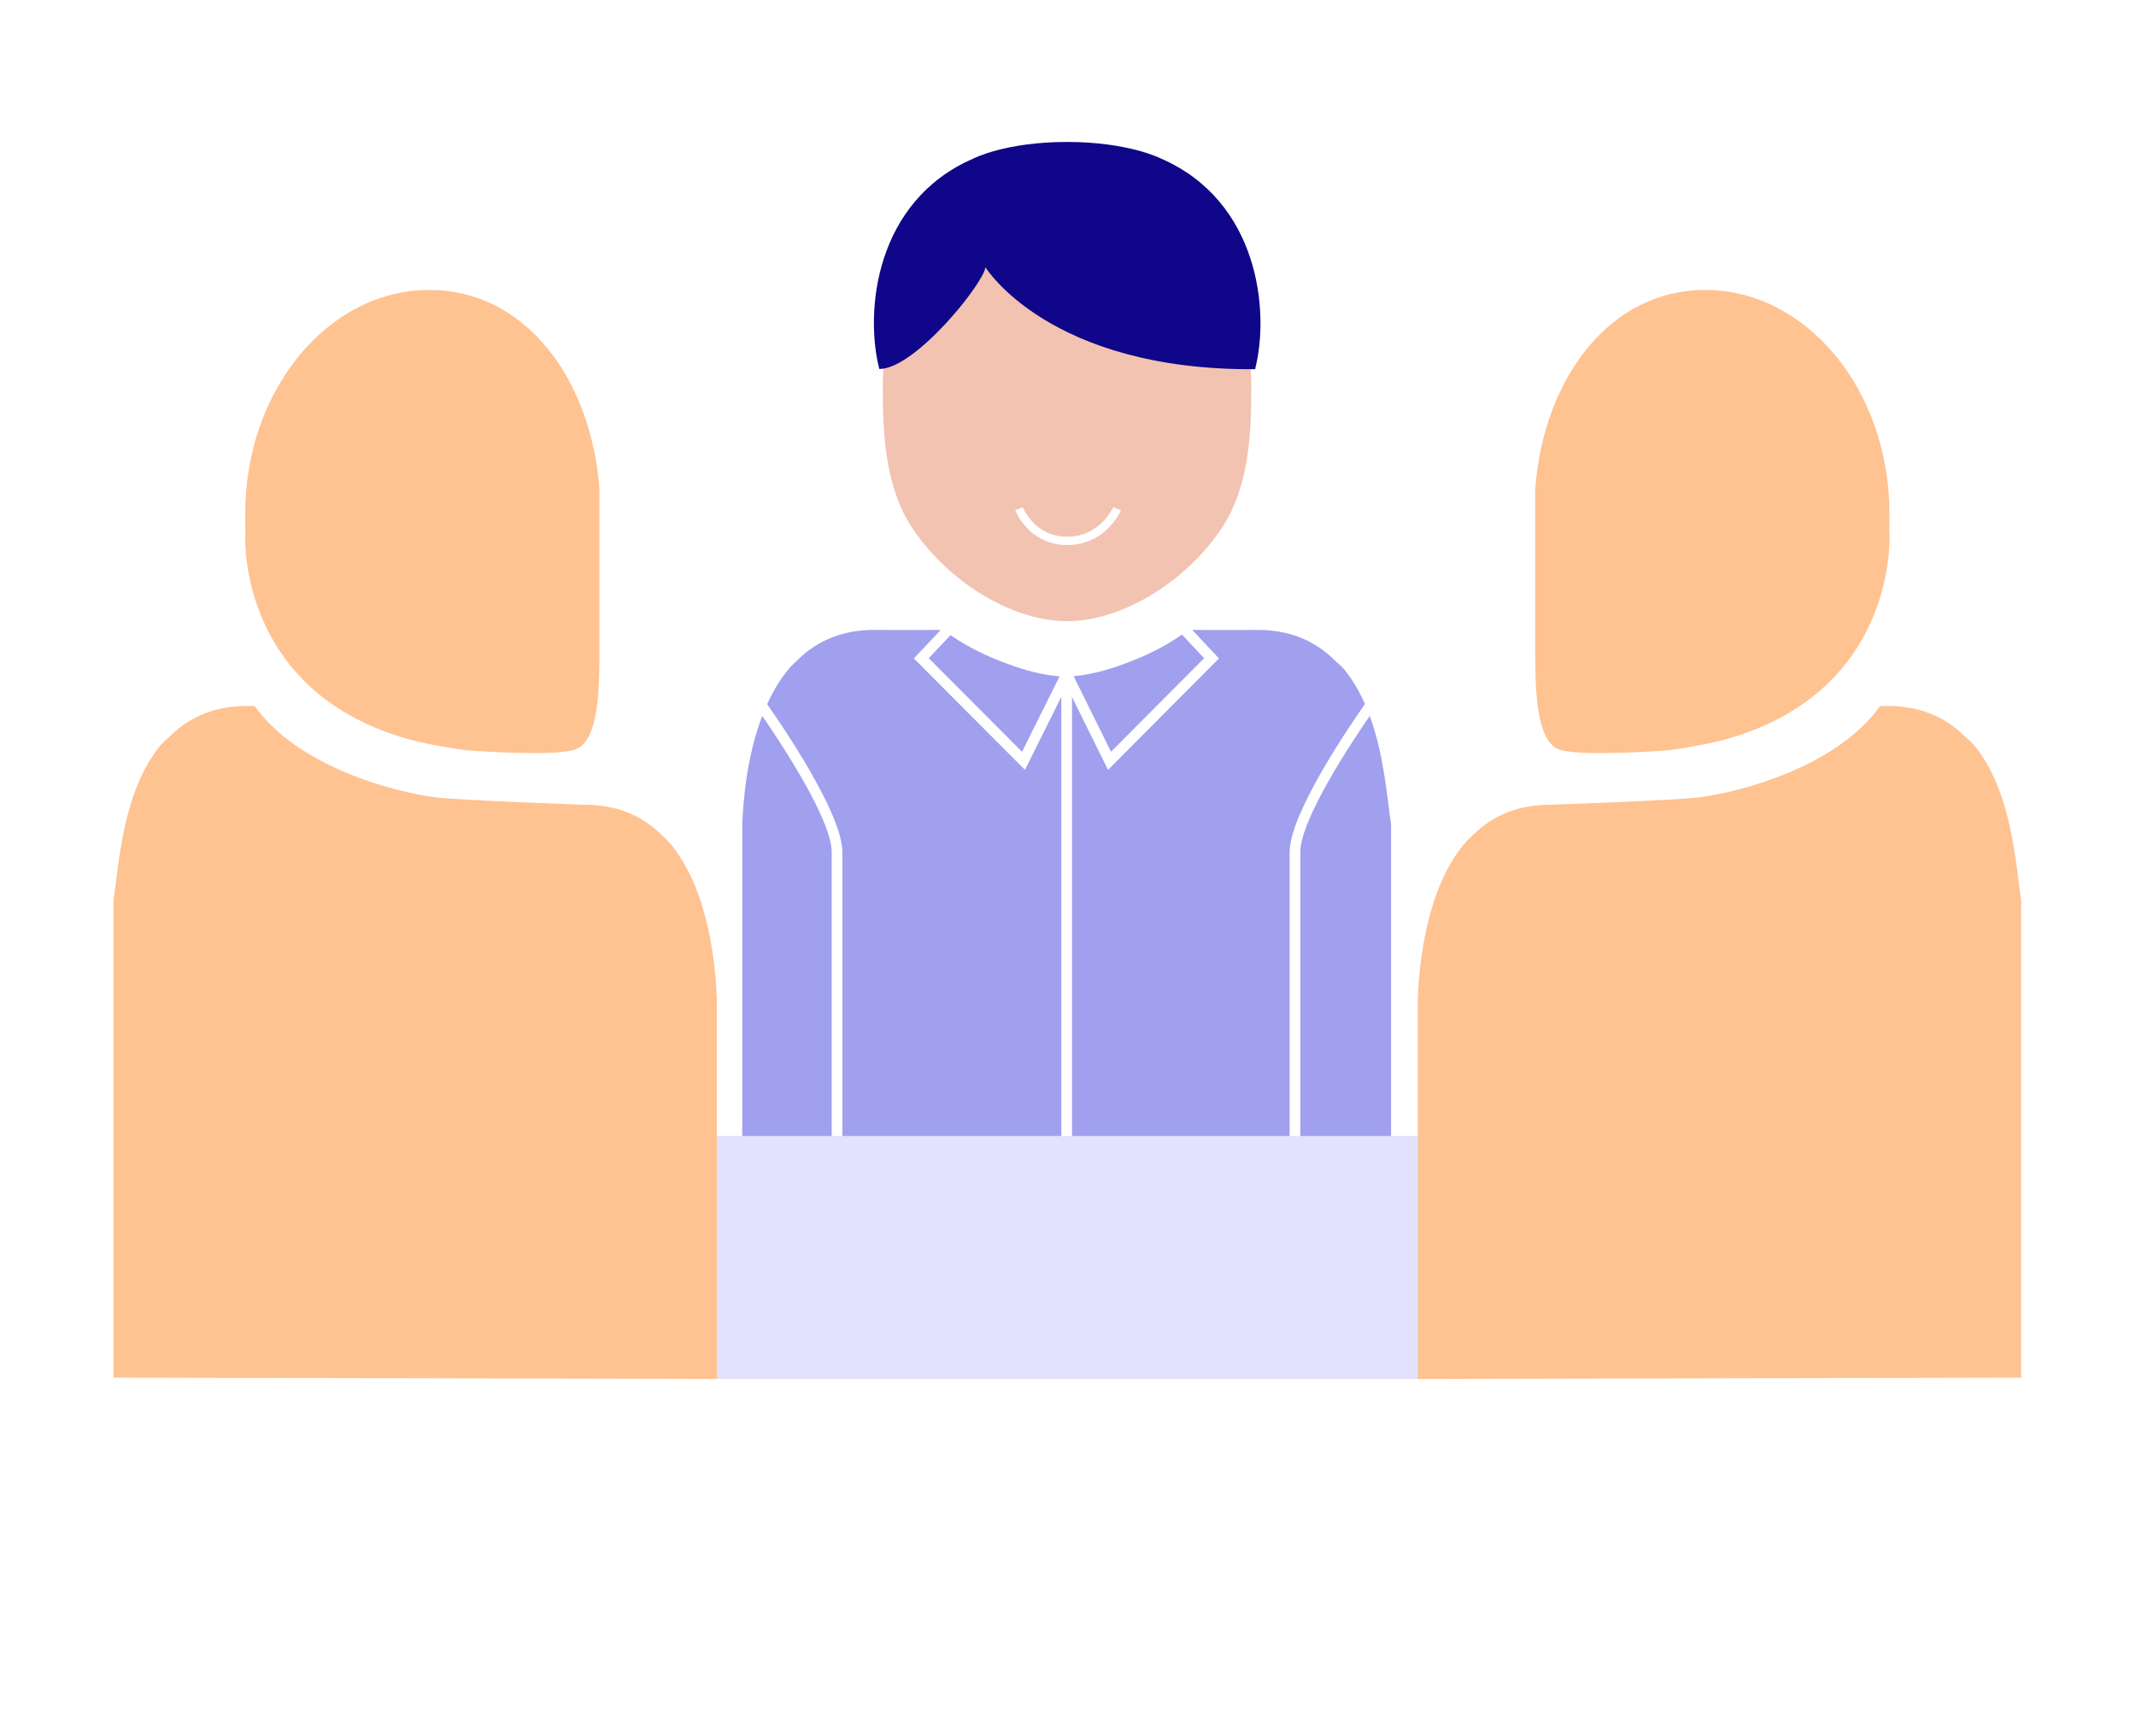
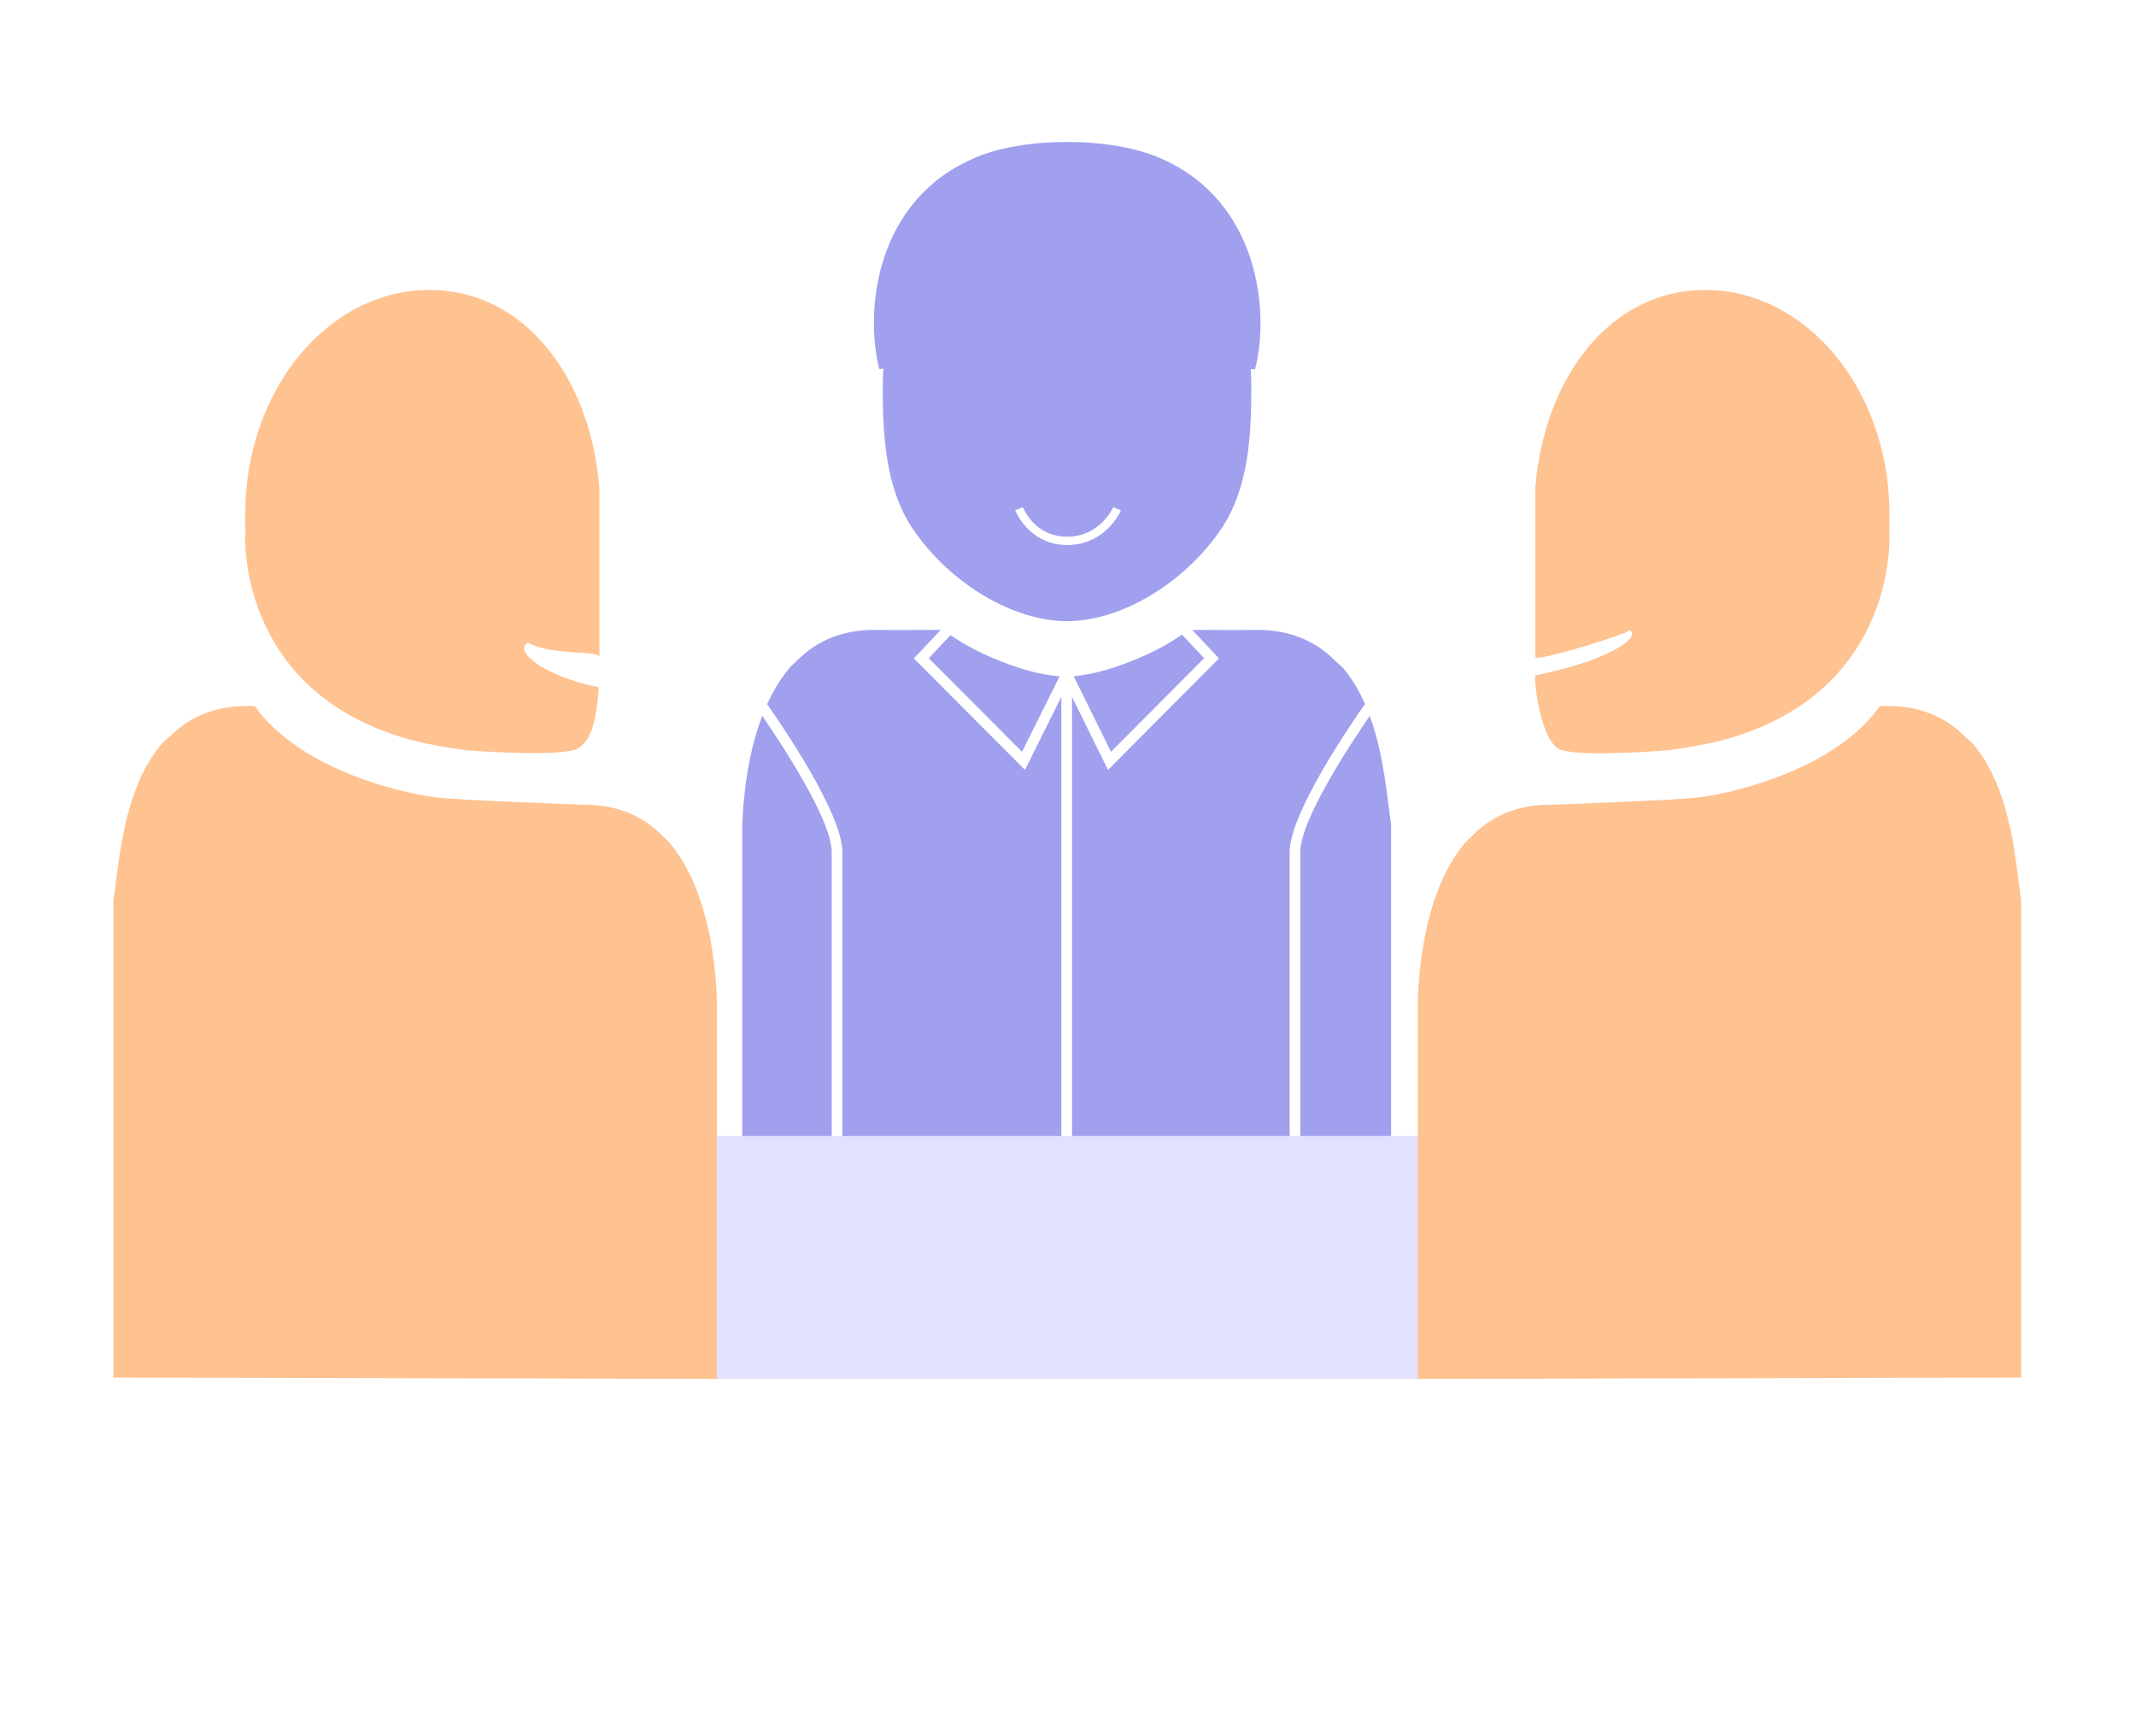
- <svg xmlns="http://www.w3.org/2000/svg" version="1.1" id="Calque_6" x="0px" y="0px" width="1600px" height="1300px" viewBox="0 0 1600 1300" enable-background="new 0 0 1600 1300" xml:space="preserve">
-   <path fill="#F2C3B1" d="M799.277,122.203c-76.109,0-138.03,75.186-138.03,167.602c0,35.426,1.751,75.801,22.66,106.61  c27.54,40.576,74.98,68.917,115.37,68.917c40.389,0,87.83-28.338,115.371-68.917c20.91-30.809,22.664-71.184,22.664-106.61  C937.313,197.389,875.393,122.203,799.277,122.203z M839.116,383.45c-2.534,5.044-14.106,24.84-39.713,24.84  c-25.488,0-36.298-20.206-38.525-25.062c-0.292-0.636-0.276-0.775-0.276-0.938c0-0.178,0.51-0.36,0.51-0.36l4.626-1.746  c0,0,0.383-0.098,0.476-0.029c0.076,0.056,0.181,0.203,0.375,0.636c1.791,4.024,10.755,21.273,32.814,21.275  c21.846,0,32.001-17.238,34.106-21.339c0.273-0.53,0.409-0.662,0.43-0.681c0.133-0.146,0.566,0.063,0.566,0.063l4.63,1.996  c0,0,0.399,0.154,0.396,0.324C839.527,382.554,839.424,382.836,839.116,383.45z" />
-   <g>
-     <g>
-       <path fill="#0F0689" d="M869.727,118.81c0,0-24.119-12.472-70.446-12.472s-70.187,12.442-70.187,12.442    c-73.639,31.925-81.482,114.68-70.434,157.638c26.984,0,78.426-64.553,79.486-76.223c0,0,47.403,77.445,202.197,76.385    c-0.028-0.17-0.061-0.34-0.092-0.509C951.161,233.084,942.917,150.644,869.727,118.81z" />
+ <svg xmlns="http://www.w3.org/2000/svg" xml:space="preserve" enable-background="new 0 0 1600 1300" viewBox="0 0 1600 1300" height="1300px" width="1600px" y="0px" x="0px" id="Calque_6" version="1.1">
+   <defs id="defs47" />
+   <path style="fill:#a0a0ef;fill-opacity:1" id="path2" d="M799.277,122.203c-76.109,0-138.03,75.186-138.03,167.602c0,35.426,1.751,75.801,22.66,106.61  c27.54,40.576,74.98,68.917,115.37,68.917c40.389,0,87.83-28.338,115.371-68.917c20.91-30.809,22.664-71.184,22.664-106.61  C937.313,197.389,875.393,122.203,799.277,122.203z M839.116,383.45c-2.534,5.044-14.106,24.84-39.713,24.84  c-25.488,0-36.298-20.206-38.525-25.062c-0.292-0.636-0.276-0.775-0.276-0.938c0-0.178,0.51-0.36,0.51-0.36l4.626-1.746  c0,0,0.383-0.098,0.476-0.029c0.076,0.056,0.181,0.203,0.375,0.636c1.791,4.024,10.755,21.273,32.814,21.275  c21.846,0,32.001-17.238,34.106-21.339c0.273-0.53,0.409-0.662,0.43-0.681c0.133-0.146,0.566,0.063,0.566,0.063l4.63,1.996  c0,0,0.399,0.154,0.396,0.324C839.527,382.554,839.424,382.836,839.116,383.45z" fill="#F2C3B1" />
+   <g id="g8">
+     <g id="g6">
+       <path style="fill:#a0a0ef;fill-opacity:1" id="path4" d="M869.727,118.81c0,0-24.119-12.472-70.446-12.472s-70.187,12.442-70.187,12.442    c-73.639,31.925-81.482,114.68-70.434,157.638c26.984,0,78.426-64.553,79.486-76.223c0,0,47.403,77.445,202.197,76.385    c-0.028-0.17-0.061-0.34-0.092-0.509C951.161,233.084,942.917,150.644,869.727,118.81z" fill="#0F0689" />
    </g>
  </g>
-   <g>
-     <g>
-       <path fill="#A0A0EF" d="M901.957,493.083l-16.564-17.685c-16.001,11.139-32.898,18.473-49.714,24.193    c-10.586,3.601-21.142,5.987-31.453,6.955l27.978,56.624L901.957,493.083z" />
-       <path fill="#A0A0EF" d="M765.565,563.186l28.14-56.526c-10.66-0.896-21.594-3.339-32.558-7.068    c-16.617-5.652-33.313-12.88-49.146-23.798l-16.31,17.298L765.565,563.186z" />
-       <path fill="#A0A0EF" d="M556,617.438V899h67V638.39c0-24.338-37.913-81.619-52.031-102.104    C559.355,566.564,556.738,599.729,556,617.438z" />
-       <path fill="#A0A0EF" d="M684.549,493.245l20.129-21.348c-2.436-0.006-6.065-0.019-7.168-0.021    c-1.156-0.003-2.302,0.018-3.439,0.053l-29.773,0.069c-0.043-0.033-0.088-0.065-0.134-0.098c-1.624,0-7.603-0.022-9.078-0.024    c-22.878-0.056-42.237,7.301-57.703,22.594c-2.124,2.102-4.636,4.304-6.543,6.606c-6.569,7.922-11.885,16.944-16.208,26.445    C585.773,543.362,631,609.444,631,638.39V899h164V522.01l-27.237,54.711L684.549,493.245z" />
-       <path fill="#A0A0EF" d="M1026.024,536.296C1011.902,556.79,974,614.063,974,638.39V899h68V617.438    C1039.182,599.73,1037.123,566.571,1026.024,536.296z" />
-       <path fill="#A0A0EF" d="M1006.572,501.076c-1.906-2.302-4.838-4.504-6.962-6.606c-15.467-15.293-34.911-22.65-57.789-22.594    c-1.474,0.002-7.495,0.024-9.118,0.024c-0.045,0.033-0.112,0.065-0.156,0.098l-29.782-0.069c-1.139-0.036-2.289-0.056-3.444-0.053    c-0.973,0.001-3.897,0.012-6.247,0.019l20.003,21.357l-83.092,83.486L803,522.125V899h163V638.39    c0-29.02,45.458-95.366,56.453-110.988C1018.293,517.944,1013.113,508.965,1006.572,501.076z" />
+   <g id="g24">
+     <g id="g22">
+       <path id="path10" d="M901.957,493.083l-16.564-17.685c-16.001,11.139-32.898,18.473-49.714,24.193    c-10.586,3.601-21.142,5.987-31.453,6.955l27.978,56.624L901.957,493.083z" fill="#A0A0EF" />
+       <path id="path12" d="M765.565,563.186l28.14-56.526c-10.66-0.896-21.594-3.339-32.558-7.068    c-16.617-5.652-33.313-12.88-49.146-23.798l-16.31,17.298L765.565,563.186z" fill="#A0A0EF" />
+       <path id="path14" d="M556,617.438V899h67V638.39c0-24.338-37.913-81.619-52.031-102.104    C559.355,566.564,556.738,599.729,556,617.438z" fill="#A0A0EF" />
+       <path id="path16" d="M684.549,493.245l20.129-21.348c-2.436-0.006-6.065-0.019-7.168-0.021    c-1.156-0.003-2.302,0.018-3.439,0.053l-29.773,0.069c-0.043-0.033-0.088-0.065-0.134-0.098c-1.624,0-7.603-0.022-9.078-0.024    c-22.878-0.056-42.237,7.301-57.703,22.594c-2.124,2.102-4.636,4.304-6.543,6.606c-6.569,7.922-11.885,16.944-16.208,26.445    C585.773,543.362,631,609.444,631,638.39V899h164V522.01l-27.237,54.711L684.549,493.245z" fill="#A0A0EF" />
+       <path id="path18" d="M1026.024,536.296C1011.902,556.79,974,614.063,974,638.39V899h68V617.438    C1039.182,599.73,1037.123,566.571,1026.024,536.296z" fill="#A0A0EF" />
+       <path id="path20" d="M1006.572,501.076c-1.906-2.302-4.838-4.504-6.962-6.606c-15.467-15.293-34.911-22.65-57.789-22.594    c-1.474,0.002-7.495,0.024-9.118,0.024c-0.045,0.033-0.112,0.065-0.156,0.098l-29.782-0.069c-1.139-0.036-2.289-0.056-3.444-0.053    c-0.973,0.001-3.897,0.012-6.247,0.019l20.003,21.357l-83.092,83.486L803,522.125V899h163V638.39    c0-29.02,45.458-95.366,56.453-110.988C1018.293,517.944,1013.113,508.965,1006.572,501.076z" fill="#A0A0EF" />
    </g>
  </g>
-   <rect x="515" y="851" fill="#E2E2FE" width="568" height="182" />
-   <path fill="#FFC291" d="M1478.572,558.076c-1.906-2.302-4.838-4.504-6.962-6.605c-15.467-15.294-34.911-22.65-57.789-22.595  c-1.474,0.003-3.958,0.024-5.583,0.024c-32.738,46.1-105.484,64.559-135.571,68.433c-16.224,2.089-110.106,5.546-111.581,5.543  c-22.878-0.056-42.237,7.301-57.703,22.595c-2.124,2.102-4.636,4.304-6.543,6.605c-28.985,34.955-33.793,91.229-34.84,116.362V1033  l452-1V674.438C1510,649.305,1507.557,593.031,1478.572,558.076z" />
-   <g>
-     <g>
-       <path fill="#FFC291" d="M1415.313,399.102l-0.16-0.013c0.121-4.508,0.16-9.239,0.16-14.284    c0-92.416-61.92-167.602-138.035-167.602c-70.825,0-120.693,65.112-127.277,148.625v126.341c0,44.342,5.226,66.175,19.785,69.831    c19.47,4.889,80.298,0,80.298,0c15.3-2.04,32.709-5.309,43.764-8.47C1422.799,516.659,1415.313,399.102,1415.313,399.102z" />
+   <rect id="rect26" height="182" width="568" fill="#E2E2FE" y="851" x="515" />
+   <path id="path28" d="M1478.572,558.076c-1.906-2.302-4.838-4.504-6.962-6.605c-15.467-15.294-34.911-22.65-57.789-22.595  c-1.474,0.003-3.958,0.024-5.583,0.024c-32.738,46.1-105.484,64.559-135.571,68.433c-16.224,2.089-110.106,5.546-111.581,5.543  c-22.878-0.056-42.237,7.301-57.703,22.595c-2.124,2.102-4.636,4.304-6.543,6.605c-28.985,34.955-33.793,91.229-34.84,116.362V1033  l452-1V674.438C1510,649.305,1507.557,593.031,1478.572,558.076z" fill="#FFC291" />
+   <g id="g34">
+     <g id="g32">
+       <path id="path30" d="m 1415.313,399.102 -0.16,-0.013 c 0.121,-4.508 0.16,-9.239 0.16,-14.284 0,-92.416 -61.92,-167.602 -138.035,-167.602 -70.825,0 -120.693,65.112 -127.277,148.625 v 126.341 c 0,4.382 73.59,-18.656 70.318,-20.059 8.558,2.618 -5.473,20.409 -70.122,33.89 -1.808,-0.603 3.411,51.672 19.59,56 19.393,5.187 80.298,0 80.298,0 15.3,-2.04 32.709,-5.309 43.764,-8.47 128.951,-36.871 121.465,-154.428 121.465,-154.428 z" fill="#ffc291" />
    </g>
  </g>
-   <path fill="#FFC291" d="M120.428,558.076c1.906-2.302,4.838-4.504,6.962-6.605c15.467-15.294,34.911-22.65,57.789-22.595  c1.474,0.003,3.958,0.024,5.583,0.024c32.738,46.1,105.484,64.559,135.571,68.433c16.224,2.089,110.106,5.546,111.581,5.543  c22.878-0.056,42.237,7.301,57.703,22.595c2.124,2.102,4.636,4.304,6.543,6.605c28.985,34.955,33.793,91.229,34.84,116.362V1033  l-452-1V674.438C89,649.305,91.443,593.031,120.428,558.076z" />
-   <g>
-     <g>
-       <path fill="#FFC291" d="M183.688,399.102l0.16-0.013c-0.121-4.508-0.16-9.239-0.16-14.284c0-92.416,61.92-167.602,138.035-167.602    c70.825,0,120.693,65.112,127.277,148.625v126.341c0,44.342-5.226,66.175-19.785,69.831c-19.47,4.889-80.298,0-80.298,0    c-15.3-2.04-32.709-5.309-43.764-8.47C176.201,516.659,183.688,399.102,183.688,399.102z" />
+   <path id="path36" d="M120.428,558.076c1.906-2.302,4.838-4.504,6.962-6.605c15.467-15.294,34.911-22.65,57.789-22.595  c1.474,0.003,3.958,0.024,5.583,0.024c32.738,46.1,105.484,64.559,135.571,68.433c16.224,2.089,110.106,5.546,111.581,5.543  c22.878-0.056,42.237,7.301,57.703,22.595c2.124,2.102,4.636,4.304,6.543,6.605c28.985,34.955,33.793,91.229,34.84,116.362V1033  l-452-1V674.438C89,649.305,91.443,593.031,120.428,558.076z" fill="#FFC291" />
+   <g id="g42">
+     <g id="g40">
+       <path id="path38" d="m 183.688,399.102 0.16,-0.013 c -0.121,-4.508 -0.16,-9.239 -0.16,-14.284 0,-92.416 61.92,-167.602 138.035,-167.602 70.825,0 120.693,65.112 127.277,148.625 v 126.341 c 0,-5.333 -35.002,-0.694 -53.542,-10.661 -10.899,5.639 10.451,24.638 52.957,33.365 -1.717,29.223 -7.386,44.16 -19.2,47.127 -19.47,4.889 -80.298,0 -80.298,0 -15.3,-2.04 -32.709,-5.309 -43.764,-8.47 C 176.201,516.659 183.688,399.102 183.688,399.102 Z" fill="#ffc291" />
    </g>
  </g>
</svg>
